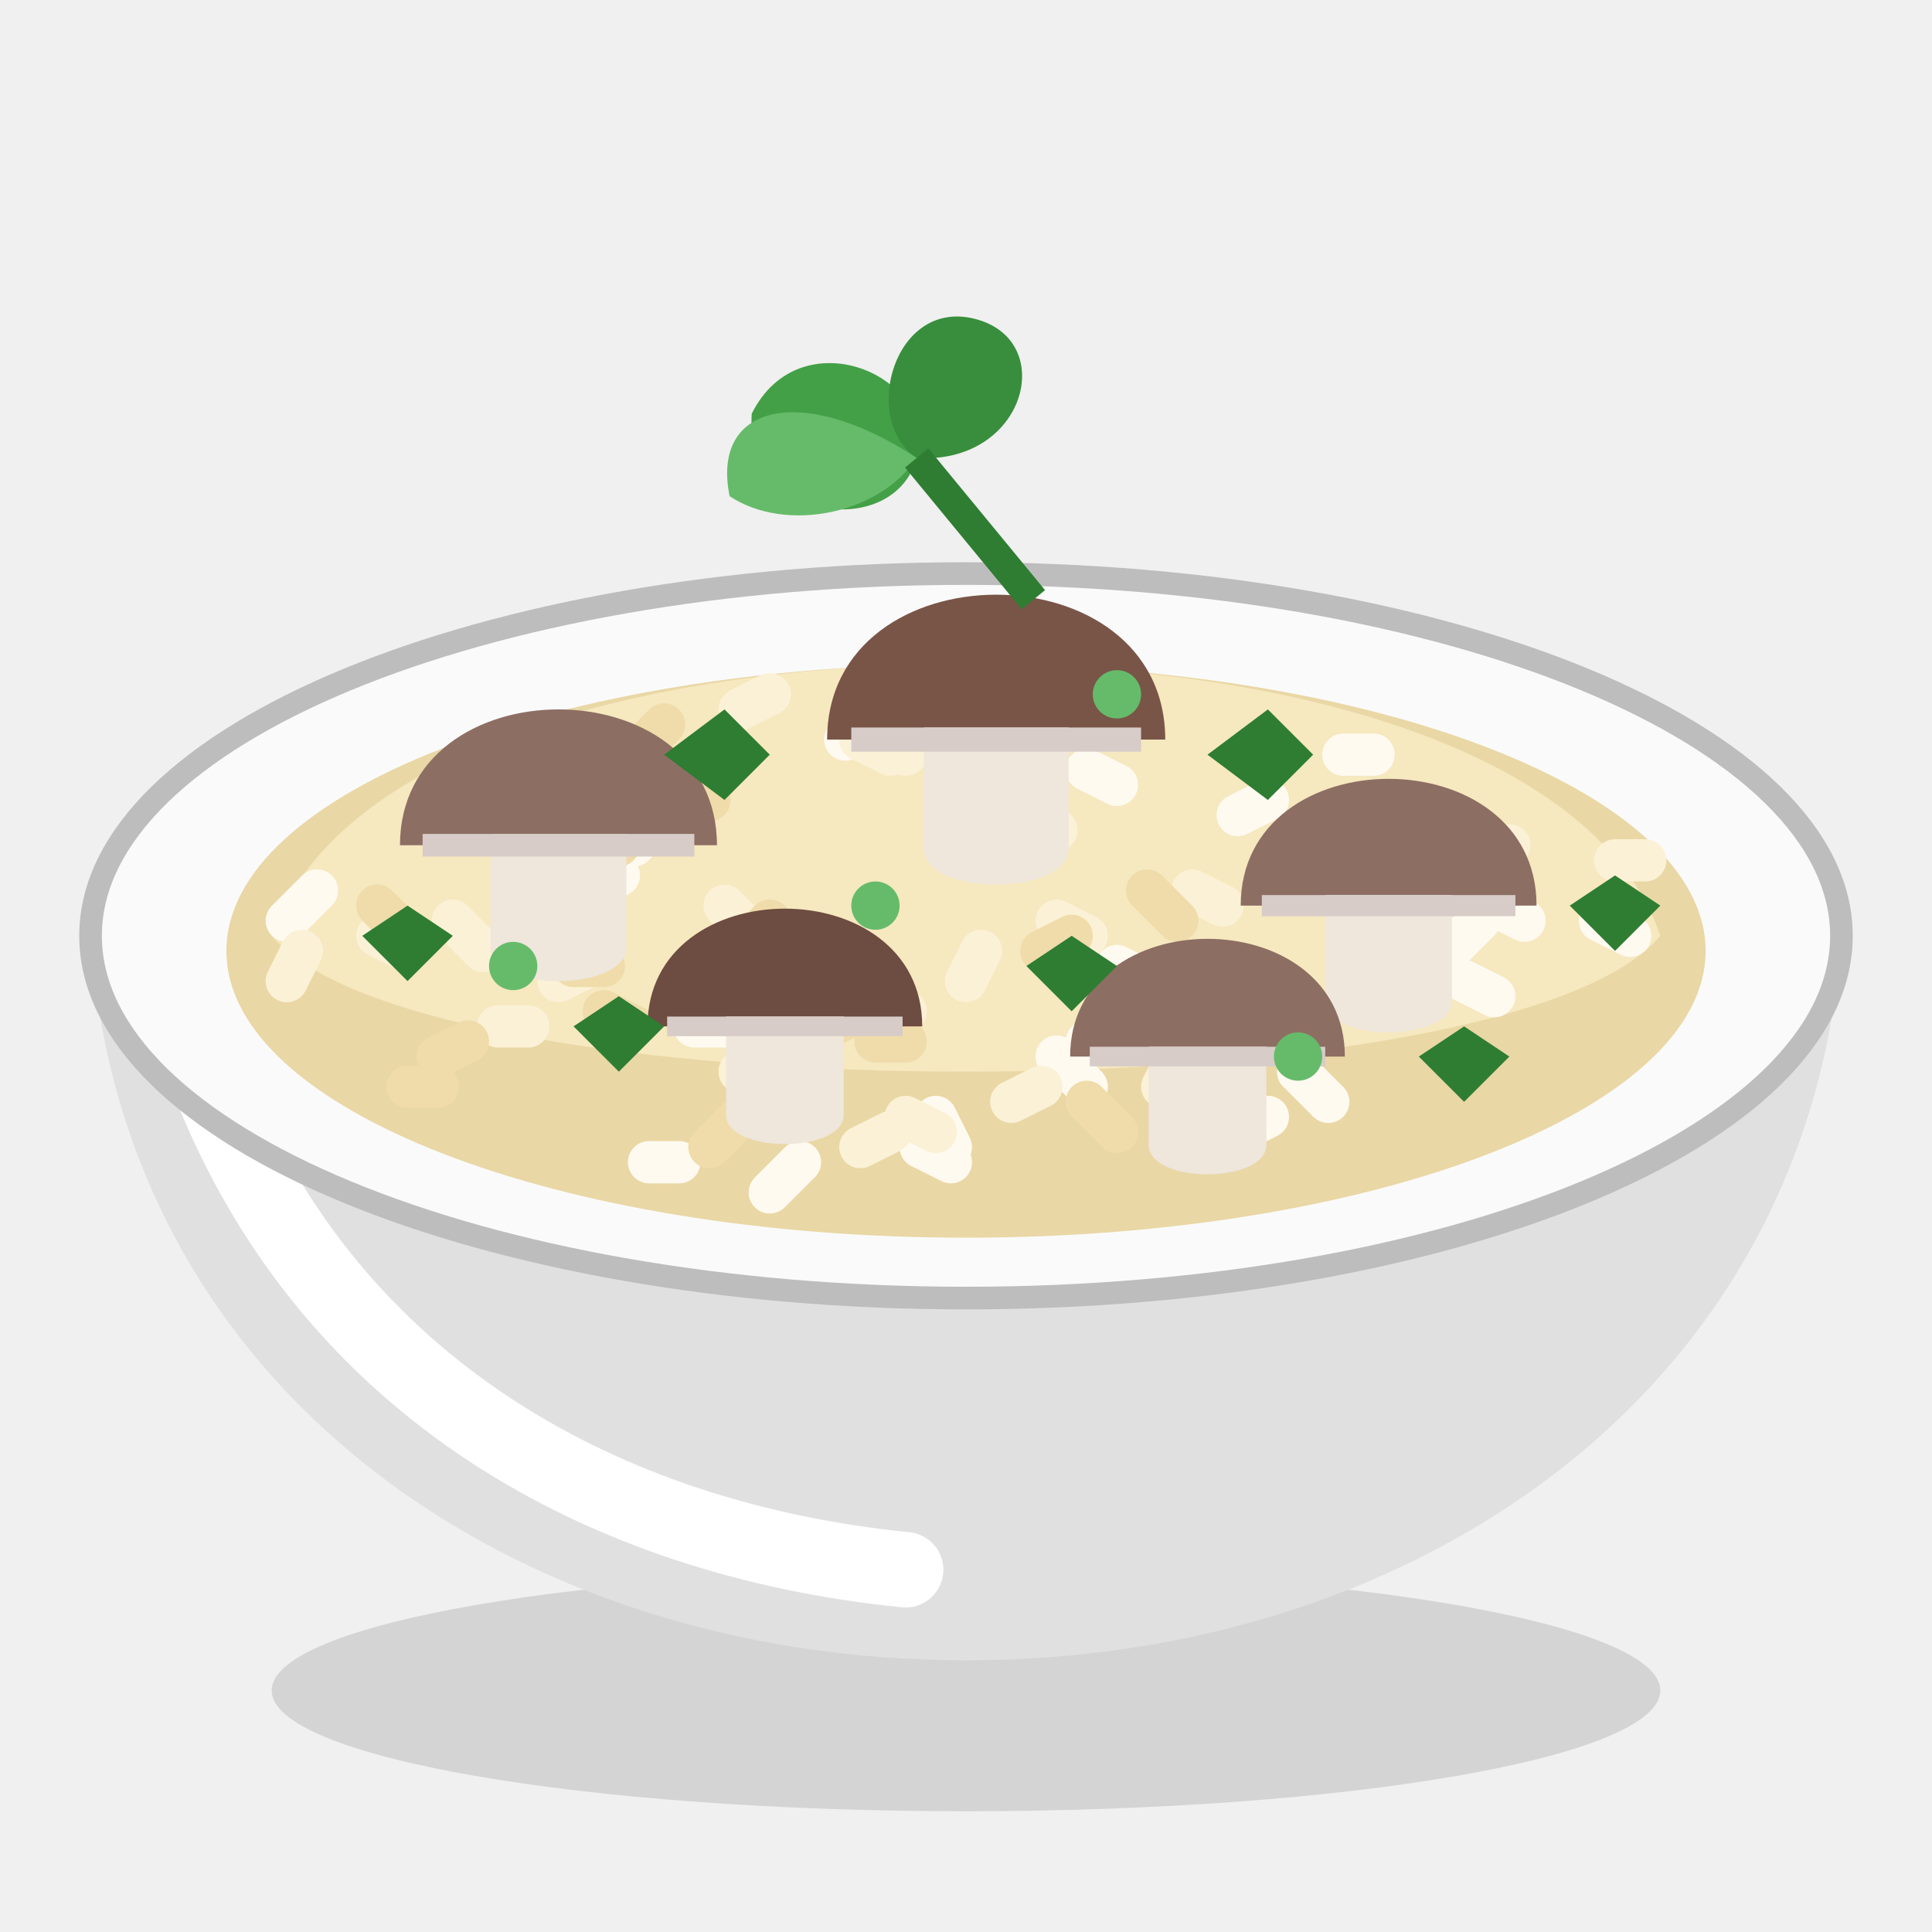
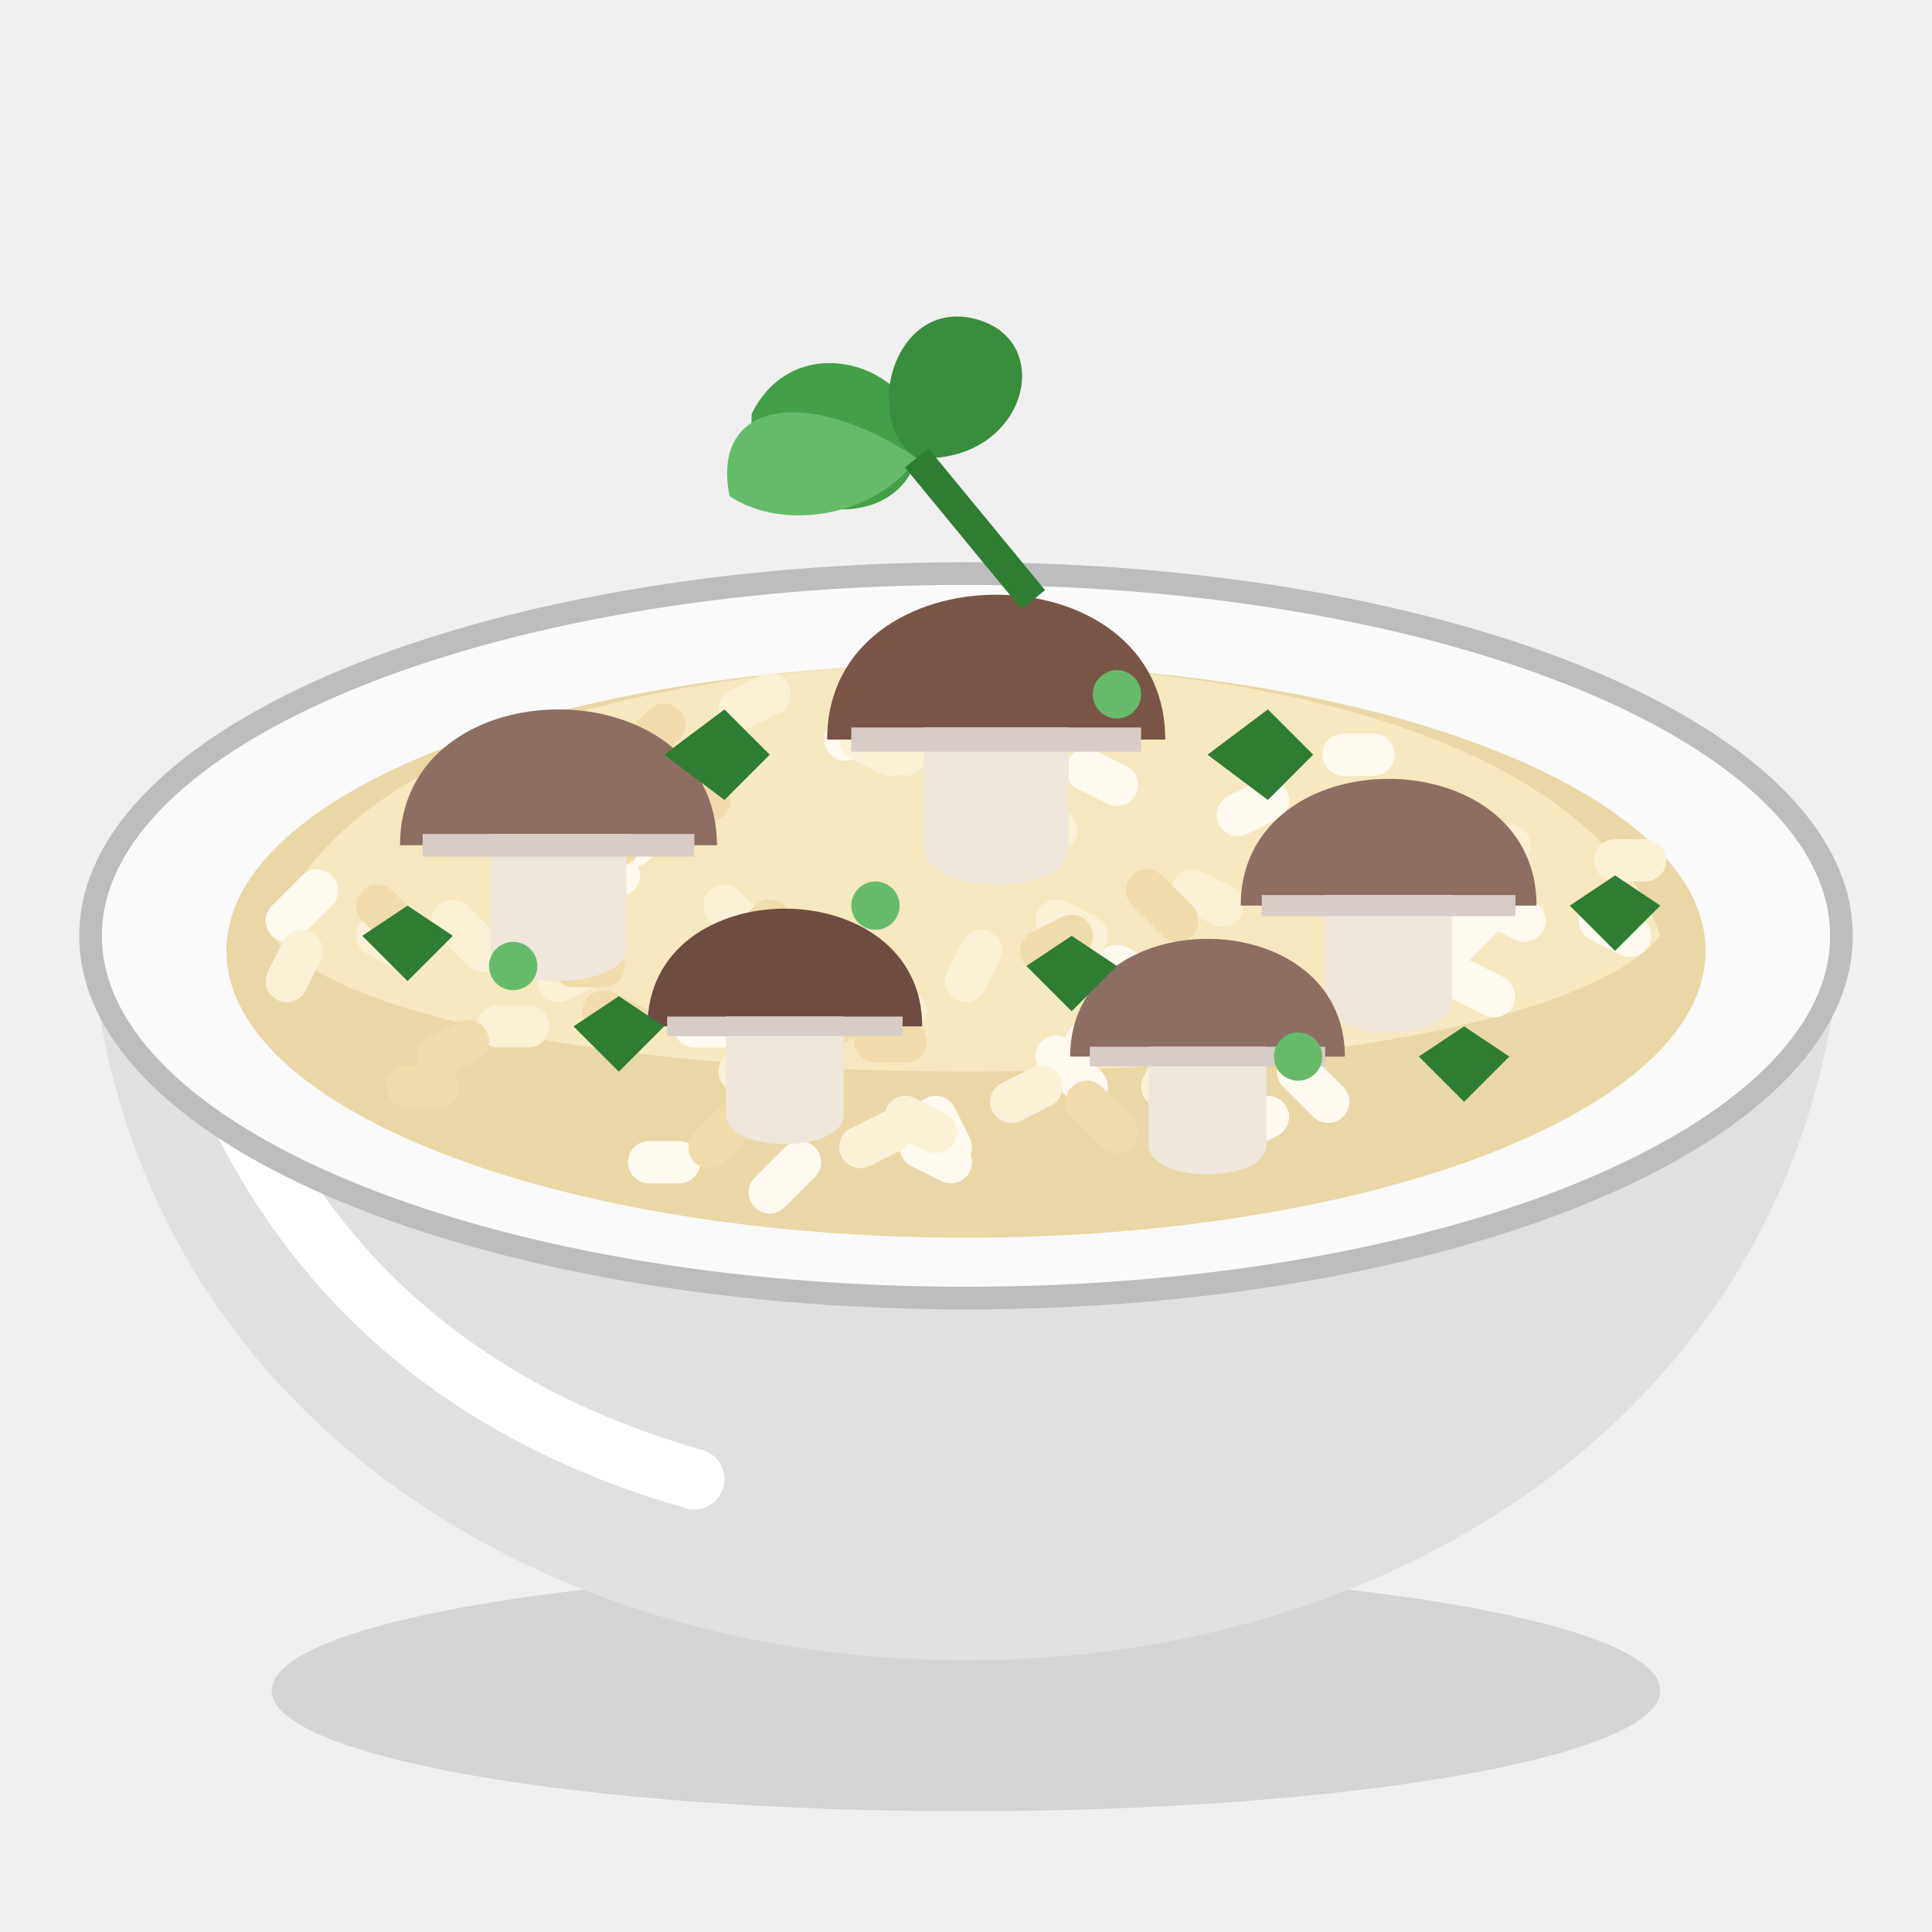
<svg xmlns="http://www.w3.org/2000/svg" viewBox="0 0 128 128">
  <ellipse cx="64" cy="112" rx="46" ry="8" fill="#000" opacity=".12" />
  <path d="M6 62 C8 92 34 110 64 110 C94 110 120 92 122 62 Z" fill="#e0e0e0" />
-   <path d="M14 72 C22 92 40 102 60 104" fill="none" stroke="#fff" stroke-width="5" stroke-linecap="round" />
+   <path d="M16 74 C22 86 32 94 46 98" fill="none" stroke="#fff" stroke-width="4" stroke-linecap="round" />
  <ellipse cx="64" cy="62" rx="58" ry="24" fill="#fafafa" />
  <ellipse cx="64" cy="62" rx="58" ry="24" fill="none" stroke="#bdbdbd" stroke-width="1.5" />
  <ellipse cx="64" cy="63" rx="49" ry="19" fill="#e9d7a5" />
  <path d="M18 62 C22 50 42 44 64 44 C86 44 106 50 110 62 C100 74 28 74 18 62 Z" fill="#f6e8bf" />
  <path d="M106 61l2 1M72 69l2 -0M51 79l2 -2M62 74l1 2M72 51l2 1M90 66l2 -0M82 75l2 -1M97 65l2 1M70 70l2 2M82 54l2 -1M86 71l2 2M61 76l2 1M19 61l2 -2M96 63l2 -2M89 50l2 -0M87 56l2 -0M46 68l2 0M74 64l2 1M39 57l2 1M99 60l2 1M43 77l2 -0M56 49l2 -2M42 56l2 -2M52 67l2 -2M79 66l1 2" stroke="#fffaf0" stroke-width="2.8" stroke-linecap="round" />
  <path d="M60 74l2 1M79 59l2 1M57 76l2 -1M43 54l2 -0M33 68l2 -0M49 47l2 -1M60 50l2 -2M30 61l2 2M70 61l2 1M49 71l2 -2M51 69l2 1M67 73l2 -1M107 57l2 -0M64 65l1 -2M68 54l2 1M19 65l1 -2M25 62l2 1M58 67l2 0M70 63l2 -1M98 57l2 -1M66 52l2 2M77 72l1 -2M57 49l2 1M64 48l2 -1M37 65l2 -1M48 60l2 2" stroke="#fbf1d6" stroke-width="2.8" stroke-linecap="round" />
  <path d="M29 70l2 -1M47 76l2 -2M78 76l2 -0M25 60l2 2M66 52l1 2M40 67l2 1M72 73l2 2M76 59l2 2M42 50l2 -2M55 68l2 -1M62 45l2 1M38 64l2 0M45 54l2 -1M49 63l2 -2M27 72l2 -0M34 56l2 -1M69 63l2 -1M58 69l2 -0M39 57l2 -1" stroke="#efdcaa" stroke-width="2.8" stroke-linecap="round" />
  <g transform="translate(37 56) scale(1.5)">
    <path d="M-7 0 C-7 -8 7 -8 7 0 Z" fill="#8d6e63" />
    <path d="M-3 -.5 h6 v5 c0 2 -6 2 -6 0 Z" fill="#efe6dc" />
    <path d="M-6 0 h12" stroke="#d7ccc8" stroke-width="1" />
  </g>
  <g transform="translate(66 49) scale(1.6)">
    <path d="M-7 0 C-7 -8 7 -8 7 0 Z" fill="#795548" />
    <path d="M-3 -.5 h6 v5 c0 2 -6 2 -6 0 Z" fill="#efe6dc" />
    <path d="M-6 0 h12" stroke="#d7ccc8" stroke-width="1" />
  </g>
  <g transform="translate(92 60) scale(1.4)">
    <path d="M-7 0 C-7 -8 7 -8 7 0 Z" fill="#8d6e63" />
    <path d="M-3 -.5 h6 v5 c0 2 -6 2 -6 0 Z" fill="#efe6dc" />
    <path d="M-6 0 h12" stroke="#d7ccc8" stroke-width="1" />
  </g>
  <g transform="translate(52 68) scale(1.3)">
    <path d="M-7 0 C-7 -8 7 -8 7 0 Z" fill="#6d4c41" />
    <path d="M-3 -.5 h6 v5 c0 2 -6 2 -6 0 Z" fill="#efe6dc" />
    <path d="M-6 0 h12" stroke="#d7ccc8" stroke-width="1" />
  </g>
  <g transform="translate(80 70) scale(1.3)">
    <path d="M-7 0 C-7 -8 7 -8 7 0 Z" fill="#8d6e63" />
    <path d="M-3 -.5 h6 v5 c0 2 -6 2 -6 0 Z" fill="#efe6dc" />
    <path d="M-6 0 h12" stroke="#d7ccc8" stroke-width="1" />
  </g>
  <g fill="#2e7d32">
    <path d="M44 50 l4 -3 l3 3 l-3 3 z" />
    <path d="M80 50 l4 -3 l3 3 l-3 3 z" />
    <path d="M68 64 l3 -2 l3 2 l-3 3 z" />
    <path d="M38 68 l3 -2 l3 2 l-3 3 z" />
    <path d="M94 70 l3 -2 l3 2 l-3 3 z" />
    <path d="M24 62 l3 -2 l3 2 l-3 3 z" />
    <path d="M104 60 l3 -2 l3 2 l-3 3 z" />
  </g>
  <g fill="#66bb6a">
    <circle cx="58" cy="60" r="1.6" />
    <circle cx="86" cy="70" r="1.6" />
    <circle cx="34" cy="64" r="1.6" />
    <circle cx="74" cy="46" r="1.6" />
  </g>
  <g transform="rotate(-30 64 40)">
    <path d="M58 22 C54 28 62 34 66 30 C70 26 64 18 58 22 Z" fill="#43a047" />
    <path d="M66 30 C72 34 78 28 74 24 C70 20 64 26 66 30 Z" fill="#388e3c" />
    <path d="M66 30 C62 22 56 20 54 26 C56 30 62 32 66 30 Z" fill="#66bb6a" />
    <path d="M66 30 L68 42" stroke="#2e7d32" stroke-width="2" />
  </g>
</svg>
